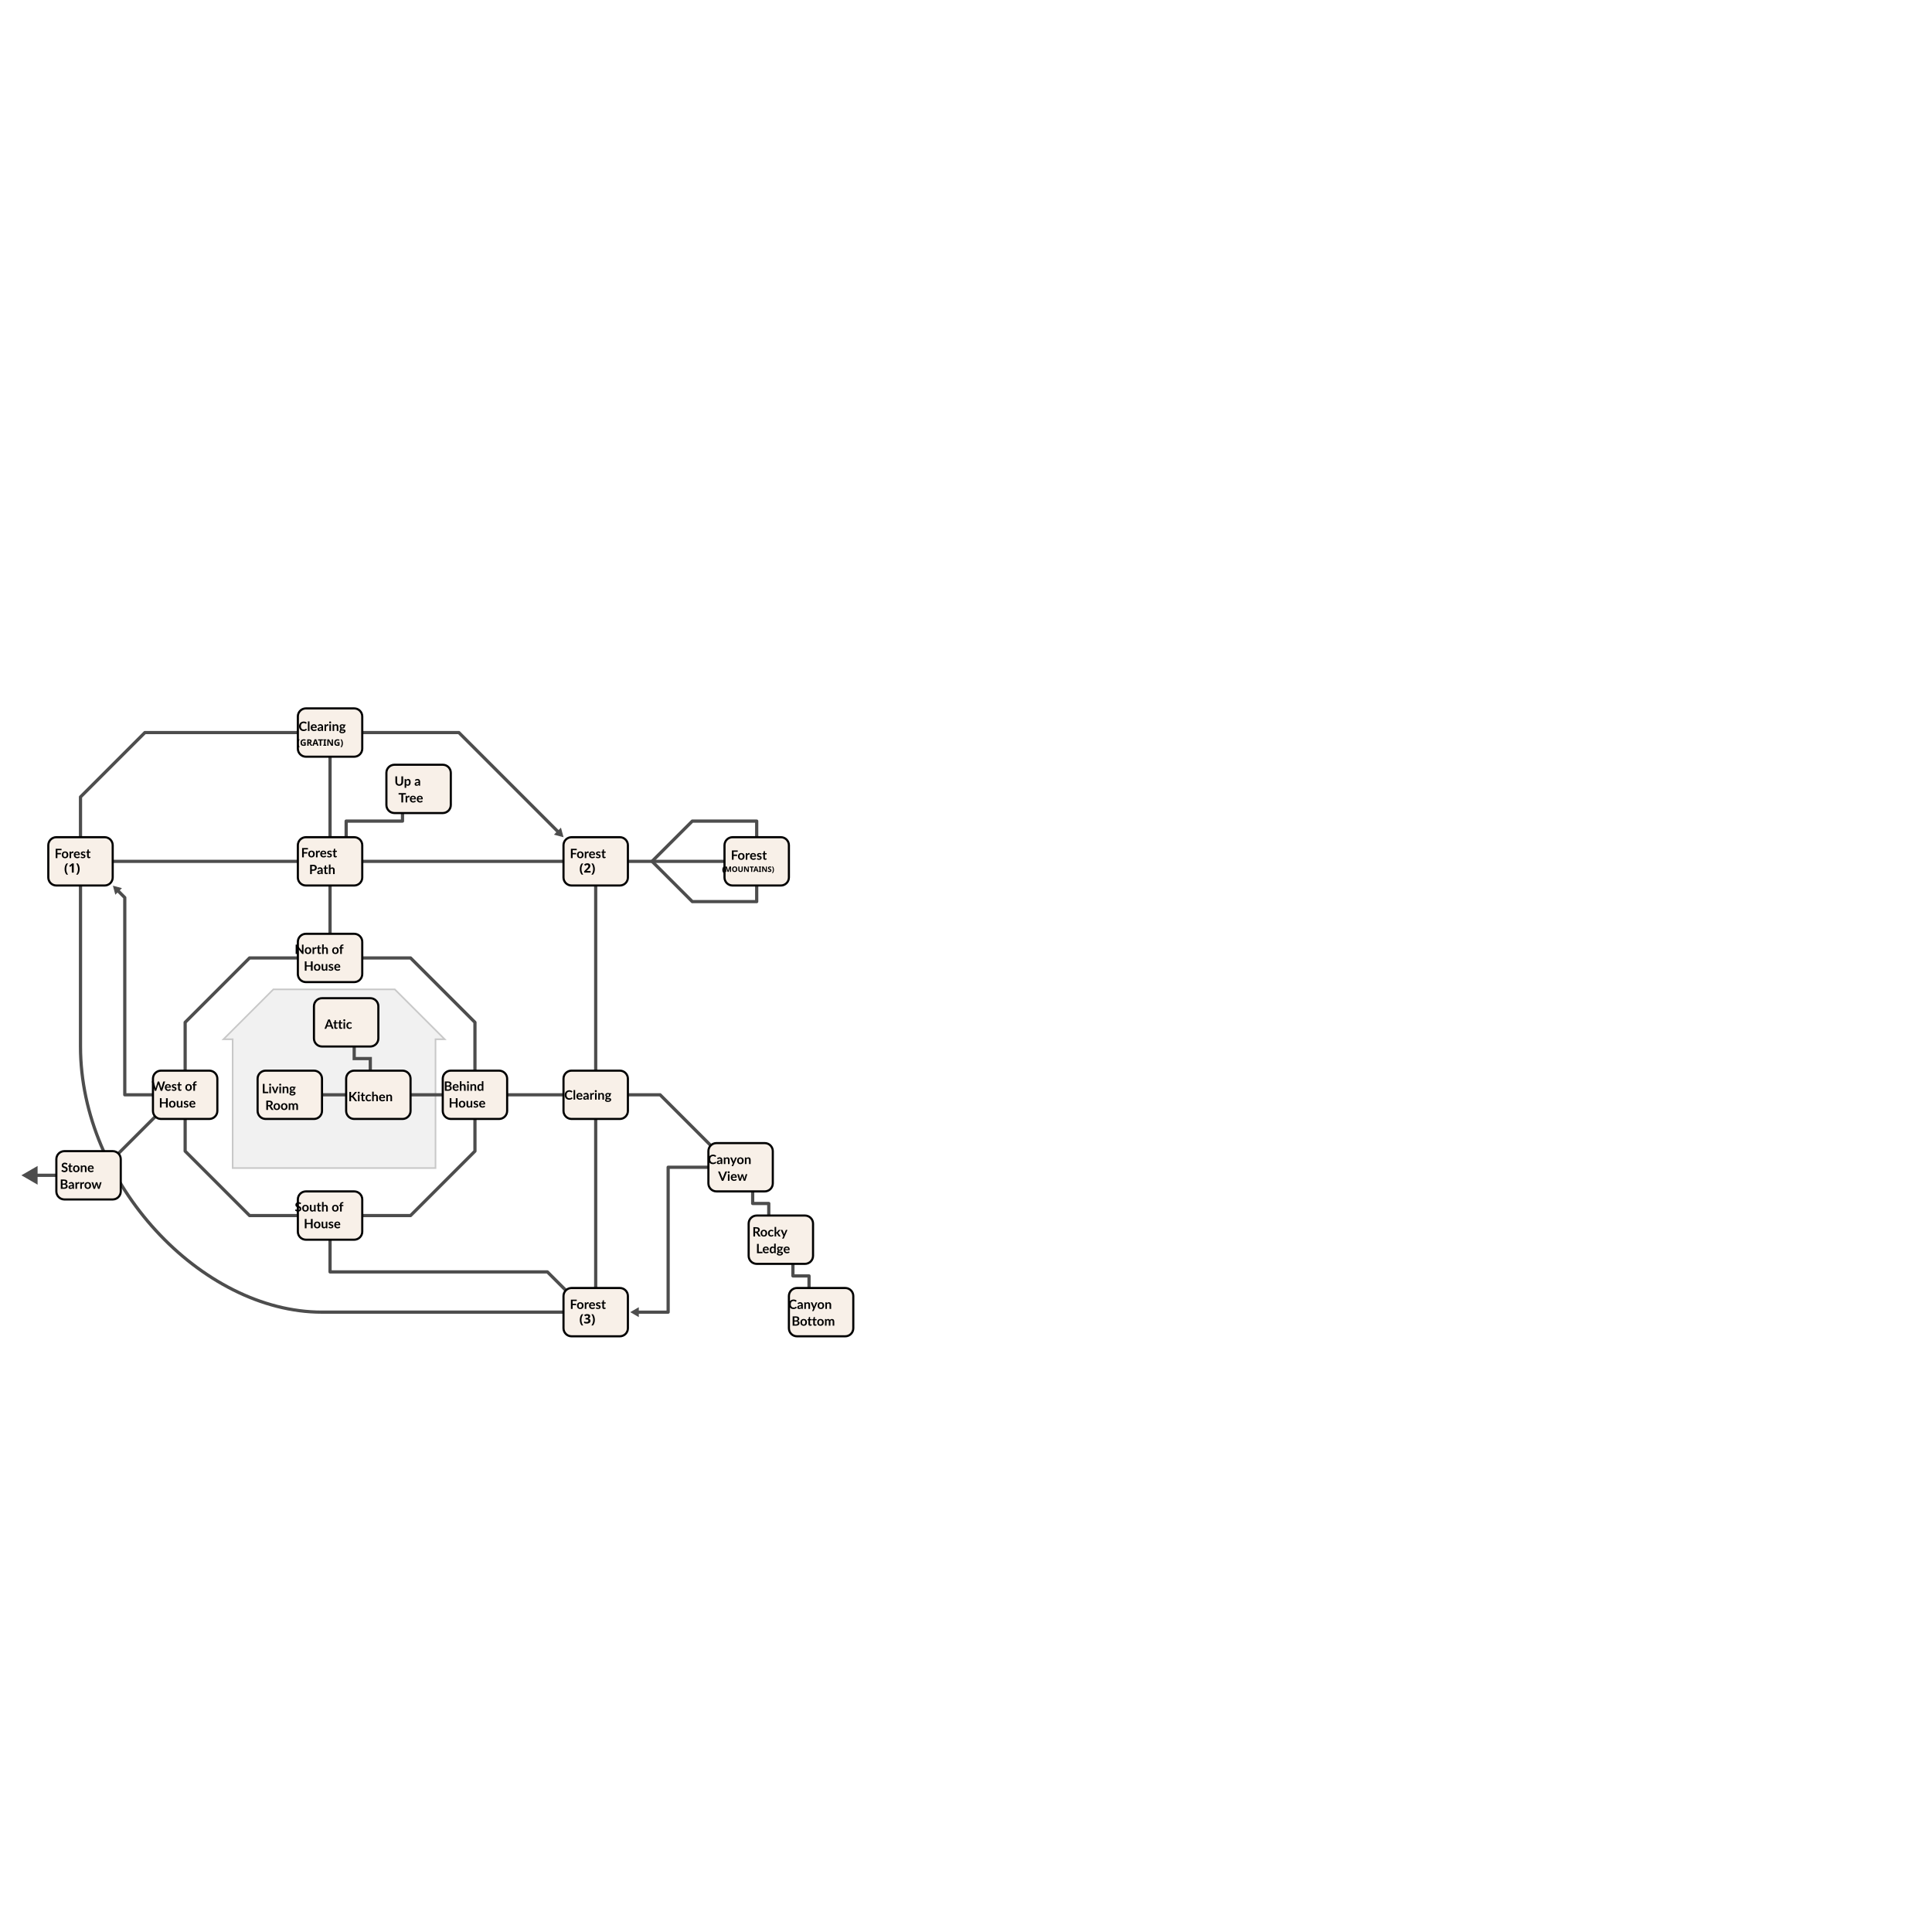
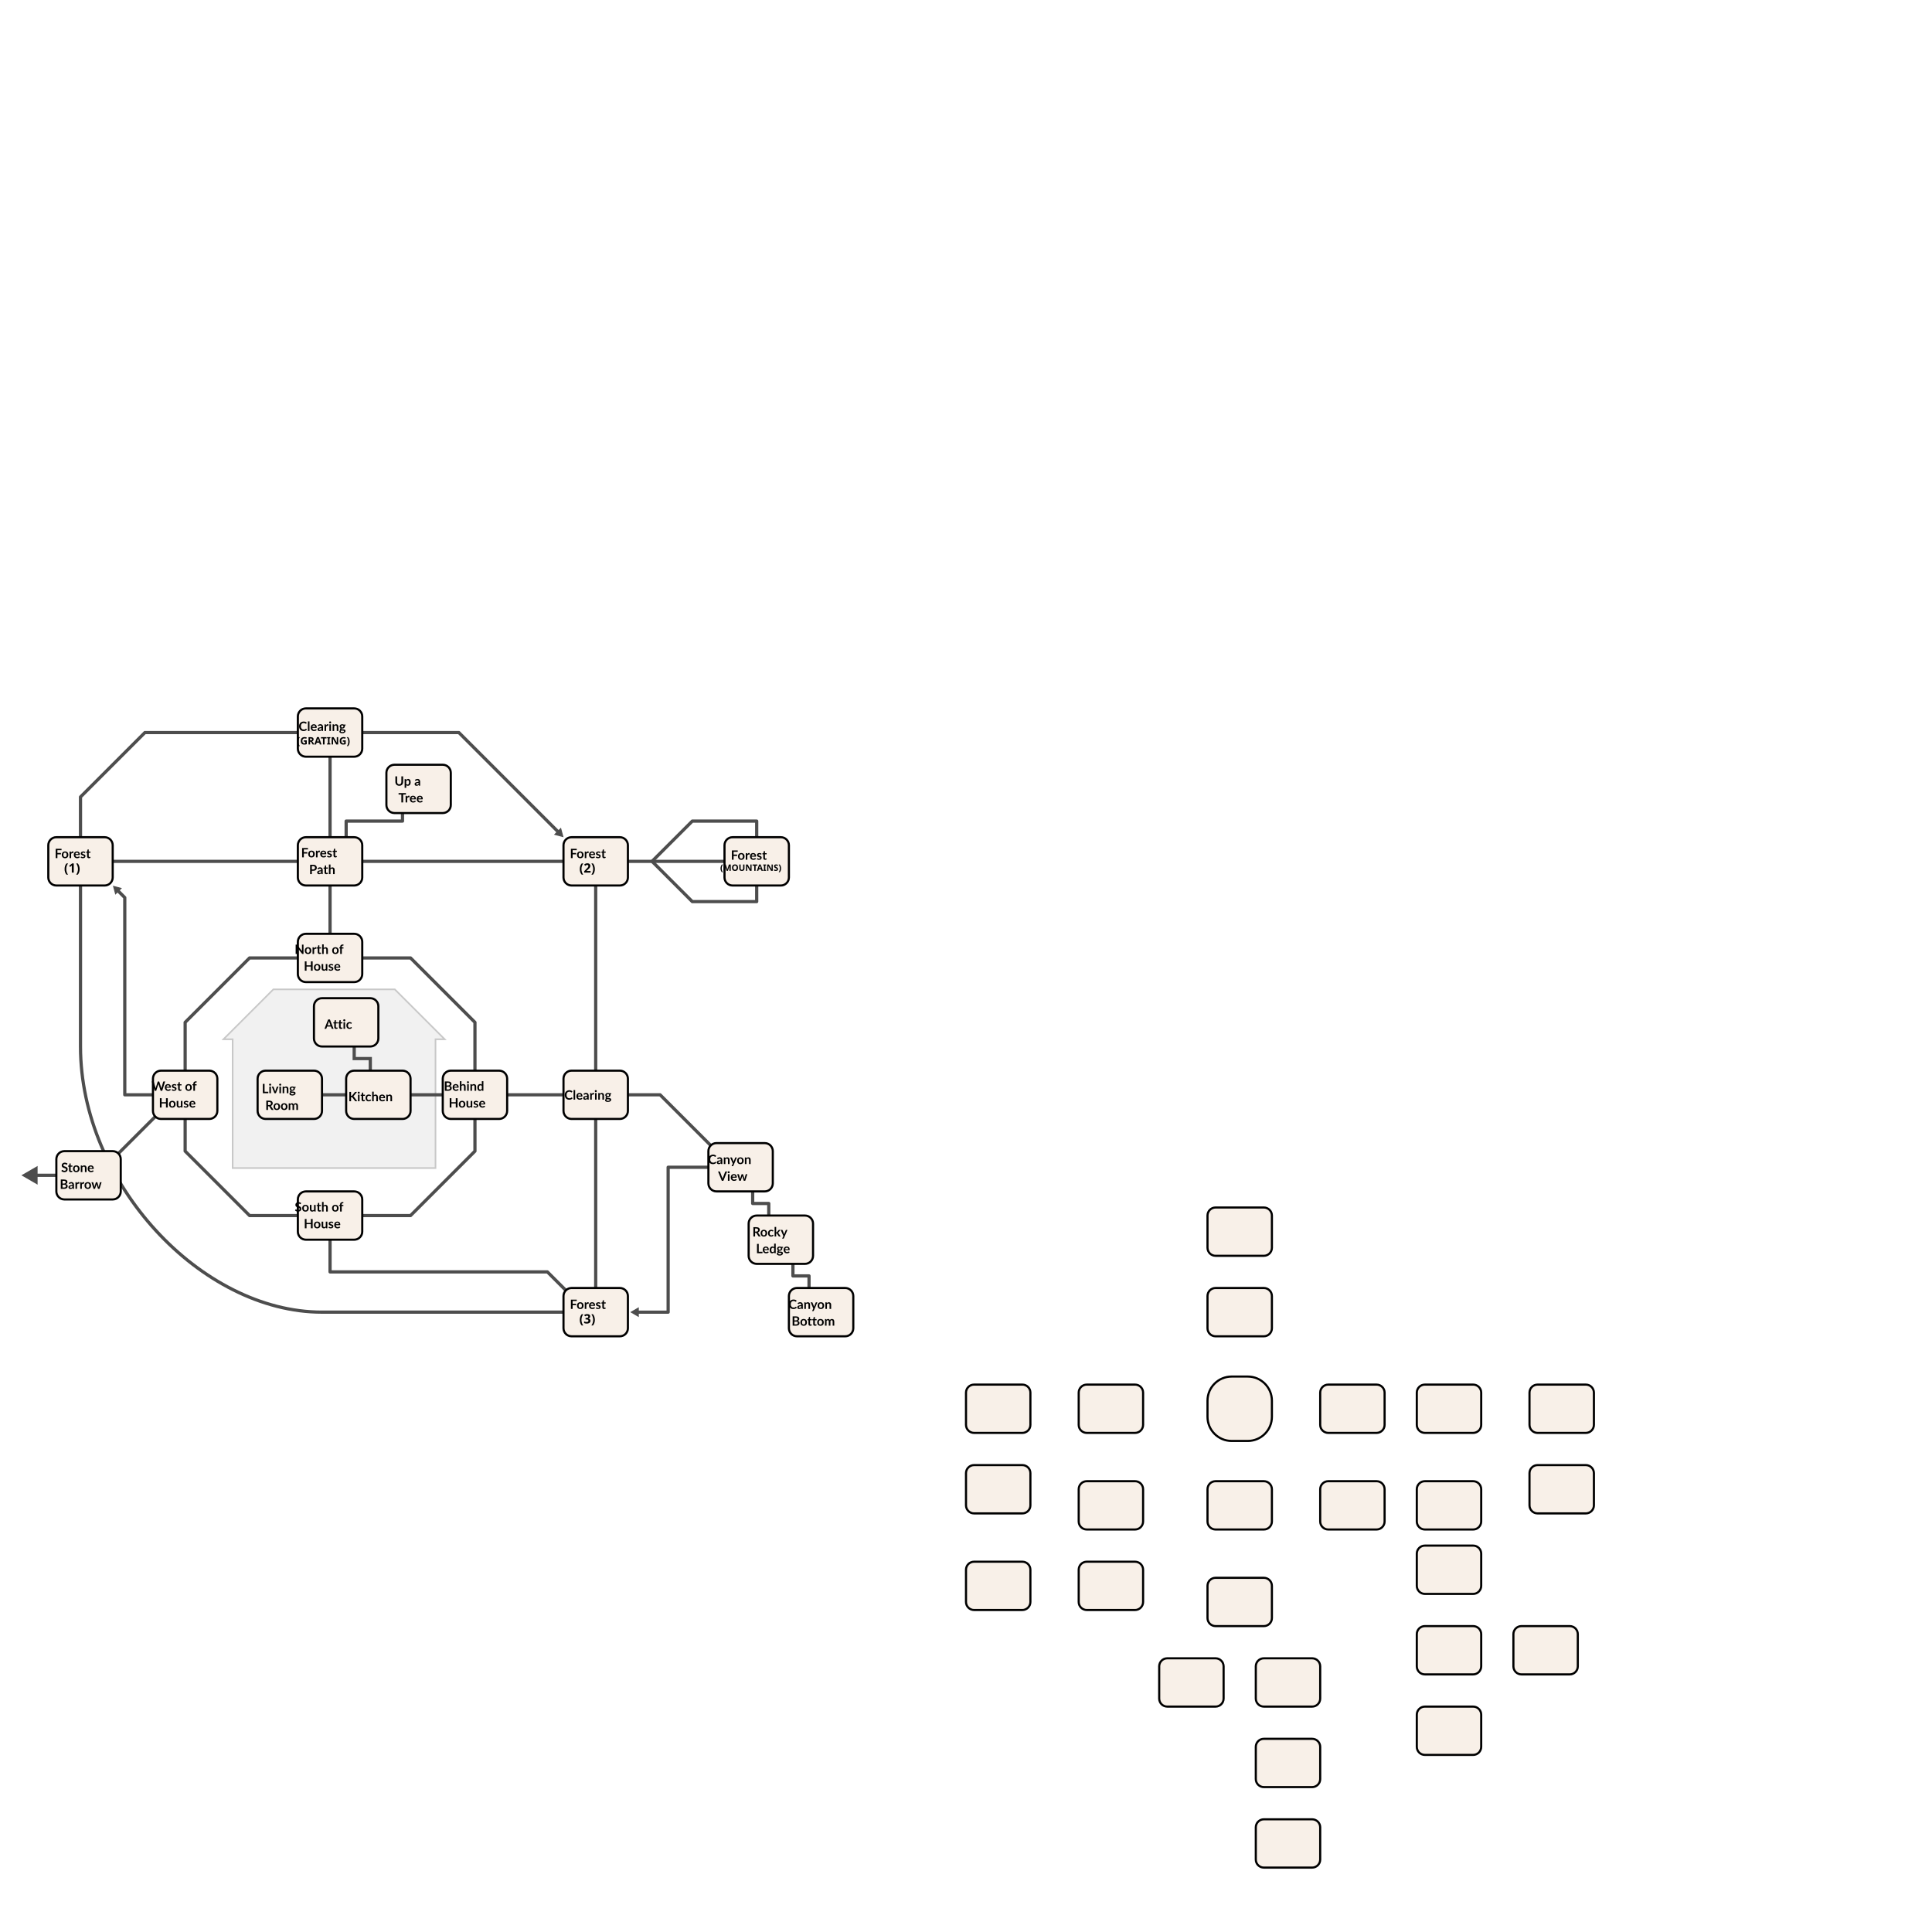
<svg xmlns="http://www.w3.org/2000/svg" width="2400" height="2400" viewBox="0 0 635 635" version="1.1" id="svg1">
  <style id="style1">#roomlayer rect { fill:#F8F0E8; stroke:#000; stroke-width:0.7; }
#roomlayer rect.Selected { fill:#FFD080; }
</style>
  <defs id="defs1">
    <marker style="overflow:visible" id="marker46" refX="0" refY="0" orient="auto-start-reverse" markerWidth="0.5" markerHeight="0.5" viewBox="0 0 1 1" preserveAspectRatio="xMidYMid">
      <path transform="scale(0.5)" style="fill:context-stroke;fill-rule:evenodd;stroke:context-stroke;stroke-width:1pt" d="M 5.77,0 -2.88,5 V -5 Z" id="path46" />
    </marker>
    <marker style="overflow:visible" id="marker45" refX="0" refY="0" orient="auto-start-reverse" markerWidth="0.5" markerHeight="0.5" viewBox="0 0 1 1" preserveAspectRatio="xMidYMid" markerUnits="userSpaceOnUse">
      <path transform="scale(0.5)" style="fill:context-stroke;fill-rule:evenodd;stroke:context-stroke;stroke-width:1pt" d="M 5.77,0 -2.88,5 V -5 Z" id="path45" />
    </marker>
    <marker style="overflow:visible" id="Triangle" refX="0" refY="0" orient="auto-start-reverse" markerWidth="1" markerHeight="1" viewBox="0 0 1 1" preserveAspectRatio="xMidYMid" markerUnits="userSpaceOnUse">
      <path transform="scale(0.5)" style="fill:context-stroke;fill-rule:evenodd;stroke:context-stroke;stroke-width:1pt" d="M 5.77,0 -2.88,5 V -5 Z" id="path135" />
    </marker>
  </defs>
  <g id="decorlayer">
    <path id="rect1" style="opacity:1;fill:#f1f1f1;stroke:#c8c8c8;stroke-width:1.058;paint-order:stroke fill markers" d="m 89.958,325.438 h 39.687 l 15.875,15.875 H 142.875 v 42.333 H 76.729 v -42.333 h -2.646 z" />
  </g>
  <g id="connlayer" style="display:inline">
    <path style="display:inline;fill:none;fill-opacity:1;stroke:#4d4d4d;stroke-width:1.058;stroke-dasharray:none;stroke-opacity:1;paint-order:stroke fill markers" d="m 103.188,359.833 h 10.583" id="path3" />
    <path style="font-variation-settings:normal;opacity:1;vector-effect:none;fill:none;fill-opacity:1;stroke:#4d4d4d;stroke-width:1.058;stroke-linecap:butt;stroke-linejoin:miter;stroke-miterlimit:4;stroke-dasharray:none;stroke-dashoffset:0;stroke-opacity:1;-inkscape-stroke:none;paint-order:stroke fill markers;stop-color:#000000;stop-opacity:1" d="m 121.708,353.219 v -5.292 h -5.292 v -5.292" id="path12" />
    <path style="font-variation-settings:normal;opacity:1;fill:none;fill-opacity:1;stroke:#4d4d4d;stroke-width:1.058;stroke-linecap:butt;stroke-linejoin:round;stroke-miterlimit:4;stroke-dasharray:none;stroke-dashoffset:0;stroke-opacity:1;paint-order:stroke fill markers" d="M 99.219,314.854 H 82.021 l -21.167,21.167 v 42.333 l 21.167,21.167 H 134.938 l 21.167,-21.167 V 336.021 L 134.938,314.854 Z" id="path13" />
    <path style="display:inline;fill:none;fill-opacity:1;stroke:#4d4d4d;stroke-width:1.058;stroke-dasharray:none;stroke-opacity:1;paint-order:stroke fill markers" d="m 132.292,359.833 h 14.552" id="path14" />
    <path style="font-variation-settings:normal;opacity:1;vector-effect:none;fill:none;fill-opacity:1;stroke:#4d4d4d;stroke-width:1.058;stroke-linecap:butt;stroke-linejoin:round;stroke-miterlimit:4;stroke-dasharray:none;stroke-dashoffset:0;stroke-opacity:1;-inkscape-stroke:none;paint-order:stroke fill markers;stop-color:#000000;stop-opacity:1" d="m 108.479,309.563 v -63.5" id="path6" />
    <path style="font-variation-settings:normal;opacity:1;vector-effect:none;fill:none;fill-opacity:1;stroke:#4d4d4d;stroke-width:1.058;stroke-linecap:butt;stroke-linejoin:round;stroke-miterlimit:4;stroke-dasharray:none;stroke-dashoffset:0;stroke-opacity:1;-inkscape-stroke:none;paint-order:stroke fill markers" d="m 113.771,277.813 v -7.938 h 18.521 v -5.292" id="path7" />
    <path style="font-variation-settings:normal;opacity:1;vector-effect:none;fill:none;fill-opacity:1;stroke:#4d4d4d;stroke-width:1.058;stroke-linecap:butt;stroke-linejoin:round;stroke-miterlimit:4;stroke-dasharray:none;stroke-dashoffset:0;stroke-opacity:1;-inkscape-stroke:none;paint-order:stroke fill markers" d="m 34.396,283.104 161.396,0" id="path8" />
    <path style="font-variation-settings:normal;opacity:1;vector-effect:none;fill:none;fill-opacity:1;stroke:#4d4d4d;stroke-width:1.058;stroke-linecap:butt;stroke-linejoin:round;stroke-miterlimit:4;stroke-dasharray:none;stroke-dashoffset:0;stroke-opacity:1;-inkscape-stroke:none;paint-order:stroke fill markers" d="m 195.792,285.75 -1e-5,140.229" id="path9" />
    <path style="font-variation-settings:normal;opacity:1;vector-effect:none;fill:none;fill-opacity:1;stroke:#4d4d4d;stroke-width:1.058;stroke-linecap:butt;stroke-linejoin:round;stroke-miterlimit:4;stroke-dasharray:none;stroke-dashoffset:0;stroke-opacity:1;-inkscape-stroke:none;paint-order:stroke fill markers" d="m 164.042,359.833 h 23.812" id="path10" />
    <path style="font-variation-settings:normal;opacity:1;fill:none;fill-opacity:1;stroke:#4d4d4d;stroke-width:1.058;stroke-linecap:butt;stroke-linejoin:round;stroke-miterlimit:4;stroke-dasharray:none;stroke-dashoffset:0;stroke-opacity:1;marker-end:url(#marker45);paint-order:stroke fill markers" d="m 52.917,359.833 -11.906,0 0,-64.823 -2.646,-2.646" id="path11" />
    <path style="font-variation-settings:normal;opacity:1;vector-effect:none;fill:none;fill-opacity:1;stroke:#4d4d4d;stroke-width:1.058;stroke-linecap:butt;stroke-linejoin:round;stroke-miterlimit:4;stroke-dasharray:none;stroke-dashoffset:0;stroke-opacity:1;-inkscape-stroke:none;paint-order:stroke fill markers" d="m 108.479,404.813 v 13.229 l 71.438,1e-5 7.938,7.938" id="path15" />
    <path style="font-variation-settings:normal;opacity:1;vector-effect:none;fill:none;fill-opacity:1;stroke:#4d4d4d;stroke-width:1.058;stroke-linecap:butt;stroke-linejoin:round;stroke-miterlimit:4;stroke-dasharray:none;stroke-dashoffset:0;stroke-opacity:1;-inkscape-stroke:none;paint-order:stroke fill markers" d="m 203.729,283.104 h 37.042" id="path16" />
    <path style="font-variation-settings:normal;opacity:1;vector-effect:none;fill:none;fill-opacity:1;stroke:#4d4d4d;stroke-width:1.058;stroke-linecap:butt;stroke-linejoin:round;stroke-miterlimit:4;stroke-dasharray:none;stroke-dashoffset:0;stroke-opacity:1;-inkscape-stroke:none;paint-order:stroke fill markers" d="m 248.708,277.813 v -7.938 h -21.167 l -13.229,13.229" id="path17" />
    <path style="font-variation-settings:normal;opacity:1;vector-effect:none;fill:none;fill-opacity:1;stroke:#4d4d4d;stroke-width:1.058;stroke-linecap:butt;stroke-linejoin:round;stroke-miterlimit:4;stroke-dasharray:none;stroke-dashoffset:0;stroke-opacity:1;-inkscape-stroke:none;paint-order:stroke fill markers" d="m 248.708,288.396 v 7.938 H 227.542 L 214.312,283.104" id="path18" />
    <path style="font-variation-settings:normal;opacity:1;vector-effect:none;fill:none;fill-opacity:1;stroke:#4d4d4d;stroke-width:1.058;stroke-linecap:butt;stroke-linejoin:round;stroke-miterlimit:4;stroke-dasharray:none;stroke-dashoffset:0;stroke-opacity:1;-inkscape-stroke:none;paint-order:stroke fill markers;stop-color:#000000;stop-opacity:1" d="m 52.917,365.125 -15.875,15.875" id="path27" />
    <path style="font-variation-settings:normal;opacity:1;vector-effect:none;fill:none;fill-opacity:1;stroke:#4d4d4d;stroke-width:1.058;stroke-linecap:butt;stroke-linejoin:round;stroke-miterlimit:4;stroke-dasharray:none;stroke-dashoffset:0;stroke-opacity:1;-inkscape-stroke:none;marker-end:url(#Triangle);paint-order:stroke fill markers" d="M 21.167,386.292 H 10.583" id="path29" />
    <path style="font-variation-settings:normal;opacity:1;vector-effect:none;fill:none;fill-opacity:1;stroke:#4d4d4d;stroke-width:1.058;stroke-linecap:butt;stroke-linejoin:round;stroke-miterlimit:4;stroke-dasharray:none;stroke-dashoffset:0;stroke-opacity:1;-inkscape-stroke:none;paint-order:stroke fill markers;stop-color:#000000;stop-opacity:1" d="m 203.729,359.833 13.229,0 18.521,18.521" id="path35" />
    <path style="font-variation-settings:normal;opacity:1;vector-effect:none;fill:none;fill-opacity:1;stroke:#4d4d4d;stroke-width:1.058;stroke-linecap:butt;stroke-linejoin:round;stroke-miterlimit:4;stroke-dasharray:none;stroke-dashoffset:0;stroke-opacity:1;-inkscape-stroke:none;paint-order:stroke fill markers" d="m 247.385,390.26 v 5.292 h 5.292 v 5.292" id="path36" />
    <path style="font-variation-settings:normal;opacity:1;vector-effect:none;fill:none;fill-opacity:1;stroke:#4d4d4d;stroke-width:1.058;stroke-linecap:butt;stroke-linejoin:round;stroke-miterlimit:4;stroke-dasharray:none;stroke-dashoffset:0;stroke-opacity:1;-inkscape-stroke:none;paint-order:stroke fill markers" d="m 260.615,414.073 v 5.292 h 5.292 v 5.292" id="path37" />
    <path style="font-variation-settings:normal;opacity:1;vector-effect:none;fill:none;fill-opacity:1;stroke:#4d4d4d;stroke-width:1.058;stroke-linecap:butt;stroke-linejoin:round;stroke-miterlimit:4;stroke-dasharray:none;stroke-dashoffset:0;stroke-opacity:1;-inkscape-stroke:none;paint-order:stroke fill markers;stop-color:#000000;stop-opacity:1" d="m 26.458,288.396 0,55.562 c 0,44.979 39.687,87.312 79.375,87.312 l 82.021,0" id="path40" />
    <path style="opacity:1;vector-effect:none;fill:none;fill-opacity:1;stroke:#4d4d4d;stroke-width:1.058;stroke-linecap:butt;stroke-linejoin:round;stroke-miterlimit:4;stroke-dasharray:none;stroke-dashoffset:0;stroke-opacity:1;-inkscape-stroke:none;paint-order:stroke fill markers;marker-end:url(#marker46)" d="m 235.479,383.646 h -15.875 v 47.625 l -10.583,0" id="path44" />
    <path style="opacity:1;fill:none;fill-opacity:1;stroke:#4d4d4d;stroke-width:1.058;stroke-linecap:butt;stroke-linejoin:round;stroke-miterlimit:4;stroke-dasharray:none;stroke-dashoffset:0;stroke-opacity:1;paint-order:stroke fill markers" d="m 100.542,240.771 -52.917,0 -21.167,21.167 v 15.875" id="path47" />
    <path style="opacity:1;fill:none;fill-opacity:1;stroke:#4d4d4d;stroke-width:1.058;stroke-linecap:butt;stroke-linejoin:round;stroke-miterlimit:4;stroke-dasharray:none;stroke-dashoffset:0;stroke-opacity:1;paint-order:stroke fill markers;font-variation-settings:normal;vector-effect:none;-inkscape-stroke:none;marker-end:url(#marker46);stop-color:#000000;stop-opacity:1" d="m 116.417,240.771 h 34.396 l 33.073,33.073" id="path48" />
  </g>
  <g id="roomlayer" style="display:inline">
    <rect id="r-kitchen" width="21.167" height="15.875" x="113.771" y="351.896" ry="2.646" />
    <rect id="r-living-room" width="21.167" height="15.875" x="84.667" y="351.896" ry="2.646" />
    <rect id="r-attic" width="21.167" height="15.875" x="103.187" y="328.083" ry="2.646" />
    <rect id="r-east-of-house" width="21.167" height="15.875" x="145.521" y="351.896" ry="2.646" />
    <rect id="r-north-of-house" width="21.167" height="15.875" x="97.896" y="306.917" ry="2.646" />
    <rect id="r-south-of-house" width="21.167" height="15.875" x="97.896" y="391.583" ry="2.646" />
    <rect id="r-west-of-house" width="21.167" height="15.875" x="50.271" y="351.896" ry="2.646" />
    <rect id="r-stone-barrow" width="21.167" height="15.875" x="18.521" y="378.354" ry="2.646" style="display:inline;fill:#f8f0e8;stroke:#000000;stroke-width:0.7" />
    <rect id="r-path" width="21.167" height="15.875" x="97.896" y="275.167" ry="2.646" />
    <rect id="r-up-a-tree" width="21.167" height="15.875" x="127" y="251.354" ry="2.646" />
    <rect id="r-grating-clearing" width="21.167" height="15.875" x="97.896" y="232.833" ry="2.646" />
    <rect id="r-forest-1" width="21.167" height="15.875" x="15.875" y="275.167" ry="2.646" />
    <rect id="r-clearing" width="21.167" height="15.875" x="185.208" y="351.896" ry="2.646" style="display:inline;fill:#f8f0e8;stroke:#000000;stroke-width:0.7" />
    <rect id="r-forest-2" width="21.167" height="15.875" x="185.208" y="275.167" ry="2.646" style="display:inline;fill:#f8f0e8;stroke:#000000;stroke-width:0.7" />
    <rect id="r-forest-3" width="21.167" height="15.875" x="185.208" y="423.333" ry="2.646" style="display:inline;fill:#f8f0e8;stroke:#000000;stroke-width:0.7" />
    <rect id="r-mountains" width="21.167" height="15.875" x="238.125" y="275.167" ry="2.646" style="display:inline;fill:#f8f0e8;stroke:#000000;stroke-width:0.7" />
    <rect id="r-canyon-view" width="21.167" height="15.875" x="232.833" y="375.708" ry="2.646" style="display:inline;fill:#f8f0e8;stroke:#000000;stroke-width:0.7" />
    <rect id="r-cliff-middle" width="21.167" height="15.875" x="246.062" y="399.521" ry="2.646" style="display:inline;fill:#f8f0e8;stroke:#000000;stroke-width:0.7" />
    <rect id="r-canyon-bottom" width="21.167" height="15.875" x="259.292" y="423.333" ry="2.646" style="display:inline;fill:#f8f0e8;stroke:#000000;stroke-width:0.7" />
+     <rect id="r-cellar" width="21.167" height="15.875" x="317.5" y="481.542" ry="2.646" style="display:inline;fill:#f8f0e8;stroke:#000000;stroke-width:0.7" />
+     <rect id="r-troll-room" width="21.167" height="15.875" x="317.5" y="455.083" ry="2.646" style="display:inline;fill:#f8f0e8;stroke:#000000;stroke-width:0.7" />
+     <rect id="r-ew-passage" width="21.167" height="15.875" x="354.542" y="455.083" ry="2.646" style="display:inline;fill:#f8f0e8;stroke:#000000;stroke-width:0.7" />
+     <rect id="r-round-room" width="21.167" height="21.167" x="396.875" y="452.438" ry="7.937" style="display:inline;fill:#f8f0e8;stroke:#000000;stroke-width:0.7" />
+     <rect id="r-ns-passage" width="21.167" height="15.875" x="396.875" y="423.333" ry="2.646" style="display:inline;fill:#f8f0e8;stroke:#000000;stroke-width:0.7" />
+     <rect id="r-chasm-room" width="21.167" height="15.875" x="396.875" y="396.875" ry="2.646" style="display:inline;fill:#f8f0e8;stroke:#000000;stroke-width:0.7" />
+     <rect id="r-east-of-chasm" width="21.167" height="15.875" x="317.5" y="513.292" ry="2.646" style="display:inline;fill:#f8f0e8;stroke:#000000;stroke-width:0.7" />
+     <rect id="r-gallery" width="21.167" height="15.875" x="354.542" y="513.292" ry="2.646" style="display:inline;fill:#f8f0e8;stroke:#000000;stroke-width:0.7" />
+     <rect id="r-studio" width="21.167" height="15.875" x="354.542" y="486.833" ry="2.646" style="display:inline;fill:#f8f0e8;stroke:#000000;stroke-width:0.7" />
+     <rect id="r-narrow-passage" width="21.167" height="15.875" x="396.875" y="486.833" ry="2.646" style="display:inline;fill:#f8f0e8;stroke:#000000;stroke-width:0.7" />
+     <rect id="r-mirror-room-2" width="21.167" height="15.875" x="396.875" y="518.583" ry="2.646" style="display:inline;fill:#f8f0e8;stroke:#000000;stroke-width:0.7" />
+     <rect id="r-winding-passage" width="21.167" height="15.875" x="381" y="545.042" ry="2.646" style="display:inline;fill:#f8f0e8;stroke:#000000;stroke-width:0.7" />
+     <rect id="r-tiny-cave" width="21.167" height="15.875" x="412.75" y="545.042" ry="2.646" style="display:inline;fill:#f8f0e8;stroke:#000000;stroke-width:0.7" />
+     <rect id="r-entrance-to-hades" width="21.167" height="15.875" x="412.75" y="571.5" ry="2.646" style="display:inline;fill:#f8f0e8;stroke:#000000;stroke-width:0.7" />
+     <rect id="r-land-of-living-dead" width="21.167" height="15.875" x="412.75" y="597.958" ry="2.646" style="display:inline;fill:#f8f0e8;stroke:#000000;stroke-width:0.7" />
+     <rect id="r-loud-room" width="21.167" height="15.875" x="433.917" y="455.083" ry="2.646" style="display:inline;fill:#f8f0e8;stroke:#000000;stroke-width:0.7" />
+     <rect id="r-engravings-cave" width="21.167" height="15.875" x="433.917" y="486.833" ry="2.646" style="display:inline;fill:#f8f0e8;stroke:#000000;stroke-width:0.7" />
+     <rect id="r-damp-cave" width="21.167" height="15.875" x="465.667" y="455.083" ry="2.646" style="display:inline;fill:#f8f0e8;stroke:#000000;stroke-width:0.7" />
+     <rect id="r-white-cliffs-north" width="21.167" height="15.875" x="502.708" y="455.083" ry="2.646" style="display:inline;fill:#f8f0e8;stroke:#000000;stroke-width:0.7" />
+     <rect id="r-white-cliffs-south" width="21.167" height="15.875" x="502.708" y="481.542" ry="2.646" style="display:inline;fill:#f8f0e8;stroke:#000000;stroke-width:0.7" />
+     <rect id="r-dome-room" width="21.167" height="15.875" x="465.667" y="486.833" ry="2.646" style="display:inline;fill:#f8f0e8;stroke:#000000;stroke-width:0.7" />
+     <rect id="r-torch-room" width="21.167" height="15.875" x="465.667" y="508" ry="2.646" style="display:inline;fill:#f8f0e8;stroke:#000000;stroke-width:0.7" />
+     <rect id="r-north-temple" width="21.167" height="15.875" x="465.667" y="534.458" ry="2.646" style="display:inline;fill:#f8f0e8;stroke:#000000;stroke-width:0.7" />
+     <rect id="r-egypt-room" width="21.167" height="15.875" x="497.417" y="534.458" ry="2.646" style="display:inline;fill:#f8f0e8;stroke:#000000;stroke-width:0.7" />
+     <rect id="r-south-temple" width="21.167" height="15.875" x="465.667" y="560.917" ry="2.646" style="display:inline;fill:#f8f0e8;stroke:#000000;stroke-width:0.7" />
  </g>
  <g id="labellayer" style="display:inline">
    <text xml:space="preserve" style="font-style:normal;font-variant:normal;font-weight:bold;font-stretch:normal;font-size:4.233px;line-height:1.3;font-family:Lato;-inkscape-font-specification:'Lato Bold';font-variant-ligatures:normal;font-variant-position:normal;font-variant-caps:normal;font-variant-numeric:normal;font-variant-alternates:normal;font-variant-east-asian:normal;font-feature-settings:normal;font-variation-settings:normal;text-indent:0;text-align:center;text-decoration-line:none;text-decoration-style:solid;text-decoration-color:#000000;letter-spacing:normal;word-spacing:normal;text-transform:none;writing-mode:lr-tb;direction:ltr;text-orientation:mixed;dominant-baseline:auto;baseline-shift:baseline;text-anchor:middle;white-space:normal;display:inline;opacity:1;vector-effect:none;fill:#000000;fill-opacity:1;stroke:none;stroke-width:1;stroke-linecap:butt;stroke-linejoin:miter;stroke-miterlimit:4;stroke-dasharray:none;stroke-dashoffset:0;stroke-opacity:1;-inkscape-stroke:none;paint-order:stroke fill markers" x="243.417" y="382.587" id="text33">
      <tspan id="tspan33" style="stroke-width:1" x="243.417" y="382.587">Canyon</tspan>
      <tspan style="stroke-width:1" x="243.417" y="388.091" id="tspan34">View</tspan>
    </text>
    <text xml:space="preserve" style="font-weight:bold;font-size:4.233px;line-height:1.3;font-family:Lato;-inkscape-font-specification:'Lato Bold';text-align:center;text-anchor:middle;fill:#000000" x="124.354" y="361.95" id="text1">
      <tspan id="tspan1" x="124.354" y="361.95">Kitchen</tspan>
    </text>
    <text xml:space="preserve" style="font-weight:bold;font-size:4.233px;line-height:1.3;font-family:Lato;-inkscape-font-specification:'Lato Bold';text-align:center;text-anchor:middle;fill:#000000" x="95.25" y="359.304" id="text2">
      <tspan id="tspan2" x="95.25" y="359.304">Living</tspan>
      <tspan x="95.25" y="364.808" id="tspan3">Room</tspan>
    </text>
    <text xml:space="preserve" style="font-weight:bold;font-size:4.233px;line-height:1.3;font-family:Lato;-inkscape-font-specification:'Lato Bold';text-align:center;text-anchor:middle;fill:#000000" x="113.771" y="338.138" id="text4">
      <tspan x="113.771" y="338.138" id="tspan5">Attic</tspan>
    </text>
    <text xml:space="preserve" style="font-weight:bold;font-size:4.233px;line-height:1.3;font-family:Lato;-inkscape-font-specification:'Lato Bold';text-align:center;text-anchor:middle;fill:#000000" x="108.479" y="313.531" id="text5">
      <tspan x="108.479" y="313.531" id="tspan4">North of</tspan>
      <tspan x="108.479" y="319.035" id="tspan6">House</tspan>
    </text>
    <text xml:space="preserve" style="font-weight:bold;font-size:4.233px;line-height:1.3;font-family:Lato;-inkscape-font-specification:'Lato Bold';text-align:center;text-anchor:middle;fill:#000000" x="108.479" y="398.198" id="text8">
      <tspan x="108.479" y="398.198" id="tspan7">South of</tspan>
      <tspan x="108.479" y="403.701" id="tspan8">House</tspan>
    </text>
    <text xml:space="preserve" style="font-weight:bold;font-size:4.233px;line-height:1.3;font-family:Lato;-inkscape-font-specification:'Lato Bold';text-align:center;text-anchor:middle;fill:#000000" x="156.104" y="358.51" id="text10">
      <tspan x="156.104" y="358.51" id="tspan9">Behind</tspan>
      <tspan x="156.104" y="364.014" id="tspan10">House</tspan>
    </text>
    <text xml:space="preserve" style="font-weight:bold;font-size:4.233px;line-height:1.3;font-family:Lato;-inkscape-font-specification:'Lato Bold';text-align:center;text-anchor:middle;fill:#000000" x="60.854" y="358.51" id="text12">
      <tspan x="60.854" y="358.51" id="tspan11">West of</tspan>
      <tspan x="60.854" y="364.014" id="tspan12">House</tspan>
    </text>
    <text xml:space="preserve" style="font-weight:bold;font-size:4.233px;line-height:1.3;font-family:Lato;-inkscape-font-specification:'Lato Bold';text-align:center;text-anchor:middle;display:inline;fill:#000000" x="108.479" y="281.781" id="text4-8">
      <tspan x="108.479" y="281.781" id="tspan5-1">Forest</tspan>
      <tspan x="108.479" y="287.285" id="tspan18">Path</tspan>
    </text>
    <text xml:space="preserve" style="font-style:normal;font-variant:normal;font-weight:bold;font-stretch:normal;font-size:4.233px;line-height:1.3;font-family:Lato;-inkscape-font-specification:'Lato Bold';font-variant-ligatures:normal;font-variant-position:normal;font-variant-caps:normal;font-variant-numeric:normal;font-variant-alternates:normal;font-variant-east-asian:normal;font-feature-settings:normal;font-variation-settings:normal;text-indent:0;text-align:center;text-decoration-line:none;text-decoration-style:solid;text-decoration-color:#000000;letter-spacing:normal;word-spacing:normal;text-transform:none;writing-mode:lr-tb;direction:ltr;text-orientation:mixed;dominant-baseline:auto;baseline-shift:baseline;text-anchor:middle;white-space:normal;opacity:1;vector-effect:none;fill:#000000;fill-opacity:1;stroke:none;stroke-width:1;stroke-linecap:butt;stroke-linejoin:miter;stroke-miterlimit:4;stroke-dasharray:none;stroke-dashoffset:0;stroke-opacity:1;-inkscape-stroke:none;paint-order:stroke fill markers;stop-color:#000000;stop-opacity:1" x="137.583" y="258.233" id="text19">
      <tspan id="tspan19" style="font-style:normal;font-variant:normal;font-weight:bold;font-stretch:normal;font-size:4.233px;line-height:1.3;font-family:Lato;-inkscape-font-specification:'Lato Bold';font-variant-ligatures:normal;font-variant-position:normal;font-variant-caps:normal;font-variant-numeric:normal;font-variant-alternates:normal;font-variant-east-asian:normal;font-feature-settings:normal;font-variation-settings:normal;text-indent:0;text-align:center;text-decoration-line:none;text-decoration-style:solid;text-decoration-color:#000000;letter-spacing:normal;word-spacing:normal;text-transform:none;writing-mode:lr-tb;direction:ltr;text-orientation:mixed;dominant-baseline:auto;baseline-shift:baseline;white-space:normal;vector-effect:none;fill:#000000;fill-opacity:1;stroke:none;stroke-width:1;stroke-linecap:butt;stroke-linejoin:miter;stroke-miterlimit:4;stroke-dasharray:none;stroke-dashoffset:0;stroke-opacity:1;-inkscape-stroke:none;stop-color:#000000;stop-opacity:1" x="137.583" y="258.233">Up a</tspan>
      <tspan style="font-style:normal;font-variant:normal;font-weight:bold;font-stretch:normal;font-size:4.233px;line-height:1.3;font-family:Lato;-inkscape-font-specification:'Lato Bold';font-variant-ligatures:normal;font-variant-position:normal;font-variant-caps:normal;font-variant-numeric:normal;font-variant-alternates:normal;font-variant-east-asian:normal;font-feature-settings:normal;font-variation-settings:normal;text-indent:0;text-align:center;text-decoration-line:none;text-decoration-style:solid;text-decoration-color:#000000;letter-spacing:normal;word-spacing:normal;text-transform:none;writing-mode:lr-tb;direction:ltr;text-orientation:mixed;dominant-baseline:auto;baseline-shift:baseline;white-space:normal;vector-effect:none;fill:#000000;fill-opacity:1;stroke:none;stroke-width:1;stroke-linecap:butt;stroke-linejoin:miter;stroke-miterlimit:4;stroke-dasharray:none;stroke-dashoffset:0;stroke-opacity:1;-inkscape-stroke:none;stop-color:#000000;stop-opacity:1" x="137.583" y="263.737" id="tspan20">Tree</tspan>
    </text>
    <text xml:space="preserve" style="font-style:normal;font-variant:normal;font-weight:bold;font-stretch:normal;font-size:4.233px;line-height:1.3;font-family:Lato;-inkscape-font-specification:'Lato Bold';font-variant-ligatures:normal;font-variant-position:normal;font-variant-caps:normal;font-variant-numeric:normal;font-variant-alternates:normal;font-variant-east-asian:normal;font-feature-settings:normal;font-variation-settings:normal;text-indent:0;text-align:center;text-decoration-line:none;text-decoration-style:solid;text-decoration-color:#000000;letter-spacing:normal;word-spacing:normal;text-transform:none;writing-mode:lr-tb;direction:ltr;text-orientation:mixed;dominant-baseline:auto;baseline-shift:baseline;text-anchor:middle;white-space:normal;opacity:1;vector-effect:none;fill:#000000;fill-opacity:1;stroke:none;stroke-width:1;stroke-linecap:butt;stroke-linejoin:miter;stroke-miterlimit:4;stroke-dasharray:none;stroke-dashoffset:0;stroke-opacity:1;-inkscape-stroke:none;paint-order:stroke fill markers" x="108.479" y="240.242" id="text21">
      <tspan id="tspan21" style="stroke-width:1" x="108.479" y="240.242">Clearing</tspan>
    </text>
    <text xml:space="preserve" style="font-style:normal;font-variant:normal;font-weight:bold;font-stretch:normal;font-size:4.233px;line-height:1.3;font-family:Lato;-inkscape-font-specification:'Lato Bold';font-variant-ligatures:normal;font-variant-position:normal;font-variant-caps:normal;font-variant-numeric:normal;font-variant-alternates:normal;font-variant-east-asian:normal;font-feature-settings:normal;font-variation-settings:normal;text-indent:0;text-align:center;text-decoration-line:none;text-decoration-style:solid;text-decoration-color:#000000;letter-spacing:normal;word-spacing:normal;text-transform:none;writing-mode:lr-tb;direction:ltr;text-orientation:mixed;dominant-baseline:auto;baseline-shift:baseline;text-anchor:middle;white-space:normal;opacity:1;vector-effect:none;fill:#000000;fill-opacity:1;stroke:none;stroke-width:1;stroke-linecap:butt;stroke-linejoin:miter;stroke-miterlimit:4;stroke-dasharray:none;stroke-dashoffset:0;stroke-opacity:1;-inkscape-stroke:none;paint-order:stroke fill markers" x="195.792" y="282.046" id="text22">
      <tspan id="tspan22" style="stroke-width:1" x="195.792" y="282.046">Forest</tspan>
    </text>
    <text xml:space="preserve" style="font-style:normal;font-variant:normal;font-weight:bold;font-stretch:normal;font-size:4.233px;line-height:1.3;font-family:Lato;-inkscape-font-specification:'Lato Bold';font-variant-ligatures:normal;font-variant-position:normal;font-variant-caps:normal;font-variant-numeric:normal;font-variant-alternates:normal;font-variant-east-asian:normal;font-feature-settings:normal;font-variation-settings:normal;text-indent:0;text-align:center;text-decoration-line:none;text-decoration-style:solid;text-decoration-color:#000000;letter-spacing:normal;word-spacing:normal;text-transform:none;writing-mode:lr-tb;direction:ltr;text-orientation:mixed;dominant-baseline:auto;baseline-shift:baseline;text-anchor:middle;white-space:normal;display:inline;vector-effect:none;fill:#000000;fill-opacity:1;stroke:none;stroke-width:1;stroke-linecap:butt;stroke-linejoin:miter;stroke-miterlimit:4;stroke-dasharray:none;stroke-dashoffset:0;stroke-opacity:1;-inkscape-stroke:none;paint-order:stroke fill markers" x="195.792" y="430.212" id="text22-8">
      <tspan id="tspan22-6" style="stroke-width:1" x="195.792" y="430.212">Forest</tspan>
    </text>
    <text xml:space="preserve" style="font-style:normal;font-variant:normal;font-weight:bold;font-stretch:normal;font-size:4.233px;line-height:1.3;font-family:Lato;-inkscape-font-specification:'Lato Bold';font-variant-ligatures:normal;font-variant-position:normal;font-variant-caps:normal;font-variant-numeric:normal;font-variant-alternates:normal;font-variant-east-asian:normal;font-feature-settings:normal;font-variation-settings:normal;text-indent:0;text-align:center;text-decoration-line:none;text-decoration-style:solid;text-decoration-color:#000000;letter-spacing:normal;word-spacing:normal;text-transform:none;writing-mode:lr-tb;direction:ltr;text-orientation:mixed;dominant-baseline:auto;baseline-shift:baseline;text-anchor:middle;white-space:normal;opacity:1;vector-effect:none;fill:#000000;fill-opacity:1;stroke:none;stroke-width:1;stroke-linecap:butt;stroke-linejoin:miter;stroke-miterlimit:4;stroke-dasharray:none;stroke-dashoffset:0;stroke-opacity:1;-inkscape-stroke:none;paint-order:stroke fill markers" x="26.458" y="282.046" id="text23">
      <tspan id="tspan23" style="stroke-width:1" x="26.458" y="282.046">Forest</tspan>
    </text>
    <text xml:space="preserve" style="font-style:normal;font-variant:normal;font-weight:bold;font-stretch:normal;font-size:4.233px;line-height:1.3;font-family:Lato;-inkscape-font-specification:'Lato Bold';font-variant-ligatures:normal;font-variant-position:normal;font-variant-caps:normal;font-variant-numeric:normal;font-variant-alternates:normal;font-variant-east-asian:normal;font-feature-settings:normal;font-variation-settings:normal;text-indent:0;text-align:center;text-decoration-line:none;text-decoration-style:solid;text-decoration-color:#000000;letter-spacing:normal;word-spacing:normal;text-transform:none;writing-mode:lr-tb;direction:ltr;text-orientation:mixed;dominant-baseline:auto;baseline-shift:baseline;text-anchor:middle;white-space:normal;opacity:1;vector-effect:none;fill:#000000;fill-opacity:1;stroke:none;stroke-width:1;stroke-linecap:butt;stroke-linejoin:miter;stroke-miterlimit:4;stroke-dasharray:none;stroke-dashoffset:0;stroke-opacity:1;-inkscape-stroke:none;paint-order:stroke fill markers" x="29.104" y="385.233" id="text24">
      <tspan id="tspan24" style="stroke-width:1" x="29.104" y="385.233">Stone</tspan>
      <tspan style="stroke-width:1" x="29.104" y="390.737" id="tspan25">Barrow</tspan>
    </text>
    <text xml:space="preserve" style="font-style:normal;font-variant:normal;font-weight:bold;font-stretch:normal;font-size:4.233px;line-height:1.3;font-family:Lato;-inkscape-font-specification:'Lato Bold';font-variant-ligatures:normal;font-variant-position:normal;font-variant-caps:normal;font-variant-numeric:normal;font-variant-alternates:normal;font-variant-east-asian:normal;font-feature-settings:normal;font-variation-settings:normal;text-indent:0;text-align:center;text-decoration-line:none;text-decoration-style:solid;text-decoration-color:#000000;letter-spacing:normal;word-spacing:normal;text-transform:none;writing-mode:lr-tb;direction:ltr;text-orientation:mixed;dominant-baseline:auto;baseline-shift:baseline;text-anchor:middle;white-space:normal;opacity:1;vector-effect:none;fill:#000000;fill-opacity:1;stroke:none;stroke-width:1;stroke-linecap:butt;stroke-linejoin:miter;stroke-miterlimit:4;stroke-dasharray:none;stroke-dashoffset:0;stroke-opacity:1;-inkscape-stroke:none;paint-order:stroke fill markers;stop-color:#000000;stop-opacity:1" x="248.708" y="282.575" id="text30">
      <tspan id="tspan30" style="font-style:normal;font-variant:normal;font-weight:bold;font-stretch:normal;font-size:4.233px;line-height:1.3;font-family:Lato;-inkscape-font-specification:'Lato Bold';font-variant-ligatures:normal;font-variant-position:normal;font-variant-caps:normal;font-variant-numeric:normal;font-variant-alternates:normal;font-variant-east-asian:normal;font-feature-settings:normal;font-variation-settings:normal;text-indent:0;text-align:center;text-decoration-line:none;text-decoration-style:solid;text-decoration-color:#000000;letter-spacing:normal;word-spacing:normal;text-transform:none;writing-mode:lr-tb;direction:ltr;text-orientation:mixed;dominant-baseline:auto;baseline-shift:baseline;white-space:normal;vector-effect:none;fill:#000000;fill-opacity:1;stroke:none;stroke-width:1;stroke-linecap:butt;stroke-linejoin:miter;stroke-miterlimit:4;stroke-dasharray:none;stroke-dashoffset:0;stroke-opacity:1;-inkscape-stroke:none;paint-order:stroke fill markers;stop-color:#000000;stop-opacity:1" x="248.708" y="282.575">Forest</tspan>
    </text>
-     <text xml:space="preserve" style="font-style:normal;font-variant:normal;font-weight:bold;font-stretch:normal;font-size:4.233px;line-height:1.3;font-family:'Courier Prime';-inkscape-font-specification:'Courier Prime, Bold';font-variant-ligatures:normal;font-variant-position:normal;font-variant-caps:normal;font-variant-numeric:normal;font-variant-alternates:normal;font-variant-east-asian:normal;text-indent:0;text-align:center;text-decoration-line:none;text-decoration-style:solid;text-decoration-color:#000000;letter-spacing:normal;word-spacing:normal;text-transform:none;writing-mode:lr-tb;direction:ltr;text-orientation:mixed;dominant-baseline:auto;baseline-shift:baseline;text-anchor:middle;white-space:normal;opacity:1;vector-effect:none;fill:#000000;fill-opacity:1;stroke:none;stroke-width:0.584;stroke-linecap:butt;stroke-linejoin:miter;stroke-miterlimit:4;stroke-dasharray:none;stroke-dashoffset:0;stroke-opacity:1;-inkscape-stroke:none;paint-order:stroke fill markers" x="248.652" y="286.563" id="text31">
-       <tspan id="tspan31" style="font-style:normal;font-variant:normal;font-weight:bold;font-stretch:normal;font-size:2.473px;font-family:'Courier Prime';-inkscape-font-specification:'Courier Prime, Bold';font-variant-ligatures:normal;font-variant-caps:normal;font-variant-numeric:normal;font-variant-east-asian:normal;stroke-width:0.584" x="248.652" y="286.563">(MOUNTAINS)</tspan>
+     <text xml:space="preserve" style="font-style:normal;font-variant:normal;font-weight:bold;font-stretch:normal;font-size:2.899px;line-height:1.3;font-family:'Courier Prime';-inkscape-font-specification:'Courier Prime, Bold';font-variant-ligatures:normal;font-variant-position:normal;font-variant-caps:normal;font-variant-numeric:normal;font-variant-alternates:normal;font-variant-east-asian:normal;text-indent:0;text-align:center;text-decoration-line:none;text-decoration-style:solid;text-decoration-color:#000000;letter-spacing:normal;word-spacing:normal;text-transform:none;writing-mode:lr-tb;direction:ltr;text-orientation:mixed;dominant-baseline:auto;baseline-shift:baseline;text-anchor:middle;white-space:normal;opacity:1;vector-effect:none;fill:#000000;fill-opacity:1;stroke:none;stroke-width:0.4;stroke-linecap:butt;stroke-linejoin:miter;stroke-miterlimit:4;stroke-dasharray:none;stroke-dashoffset:0;stroke-opacity:1;-inkscape-stroke:none;paint-order:stroke fill markers" x="248.652" y="286.225" id="text31">
+       <tspan id="tspan31" x="248.652" y="286.225" style="stroke-width:0.4">(MOUNTAINS)</tspan>
    </text>
    <text xml:space="preserve" style="font-style:normal;font-variant:normal;font-weight:bold;font-stretch:normal;font-size:4.233px;line-height:1.3;font-family:Lato;-inkscape-font-specification:'Lato Bold';font-variant-ligatures:normal;font-variant-position:normal;font-variant-caps:normal;font-variant-numeric:normal;font-variant-alternates:normal;font-variant-east-asian:normal;font-feature-settings:normal;font-variation-settings:normal;text-indent:0;text-align:center;text-decoration-line:none;text-decoration-style:solid;text-decoration-color:#000000;letter-spacing:normal;word-spacing:normal;text-transform:none;writing-mode:lr-tb;direction:ltr;text-orientation:mixed;dominant-baseline:auto;baseline-shift:baseline;text-anchor:middle;white-space:normal;opacity:1;vector-effect:none;fill:#000000;fill-opacity:1;stroke:none;stroke-width:1;stroke-linecap:butt;stroke-linejoin:miter;stroke-miterlimit:4;stroke-dasharray:none;stroke-dashoffset:0;stroke-opacity:1;-inkscape-stroke:none;paint-order:stroke fill markers;stop-color:#000000;stop-opacity:1" x="195.792" y="361.421" id="text32">
      <tspan id="tspan32" style="font-style:normal;font-variant:normal;font-weight:bold;font-stretch:normal;font-size:4.233px;line-height:1.3;font-family:Lato;-inkscape-font-specification:'Lato Bold';font-variant-ligatures:normal;font-variant-position:normal;font-variant-caps:normal;font-variant-numeric:normal;font-variant-alternates:normal;font-variant-east-asian:normal;font-feature-settings:normal;font-variation-settings:normal;text-indent:0;text-align:center;text-decoration-line:none;text-decoration-style:solid;text-decoration-color:#000000;letter-spacing:normal;word-spacing:normal;text-transform:none;writing-mode:lr-tb;direction:ltr;text-orientation:mixed;dominant-baseline:auto;baseline-shift:baseline;white-space:normal;vector-effect:none;fill:#000000;fill-opacity:1;stroke:none;stroke-width:1;stroke-linecap:butt;stroke-linejoin:miter;stroke-miterlimit:4;stroke-dasharray:none;stroke-dashoffset:0;stroke-opacity:1;-inkscape-stroke:none;paint-order:stroke fill markers;stop-color:#000000;stop-opacity:1" x="195.792" y="361.421">Clearing</tspan>
    </text>
    <text xml:space="preserve" style="font-style:normal;font-variant:normal;font-weight:bold;font-stretch:normal;font-size:4.233px;line-height:1.3;font-family:Lato;-inkscape-font-specification:'Lato Bold';font-variant-ligatures:normal;font-variant-position:normal;font-variant-caps:normal;font-variant-numeric:normal;font-variant-alternates:normal;font-variant-east-asian:normal;font-feature-settings:normal;font-variation-settings:normal;text-indent:0;text-align:center;text-decoration-line:none;text-decoration-style:solid;text-decoration-color:#000000;letter-spacing:normal;word-spacing:normal;text-transform:none;writing-mode:lr-tb;direction:ltr;text-orientation:mixed;dominant-baseline:auto;baseline-shift:baseline;text-anchor:middle;white-space:normal;opacity:1;vector-effect:none;fill:#000000;fill-opacity:1;stroke:none;stroke-width:1;stroke-linecap:butt;stroke-linejoin:miter;stroke-miterlimit:4;stroke-dasharray:none;stroke-dashoffset:0;stroke-opacity:1;-inkscape-stroke:none;paint-order:stroke fill markers;stop-color:#000000;stop-opacity:1" x="256.646" y="406.4" id="text37">
      <tspan id="tspan37" style="font-style:normal;font-variant:normal;font-weight:bold;font-stretch:normal;font-size:4.233px;line-height:1.3;font-family:Lato;-inkscape-font-specification:'Lato Bold';font-variant-ligatures:normal;font-variant-position:normal;font-variant-caps:normal;font-variant-numeric:normal;font-variant-alternates:normal;font-variant-east-asian:normal;font-feature-settings:normal;font-variation-settings:normal;text-indent:0;text-align:center;text-decoration-line:none;text-decoration-style:solid;text-decoration-color:#000000;letter-spacing:normal;word-spacing:normal;text-transform:none;writing-mode:lr-tb;direction:ltr;text-orientation:mixed;dominant-baseline:auto;baseline-shift:baseline;white-space:normal;vector-effect:none;fill:#000000;fill-opacity:1;stroke:none;stroke-width:1;stroke-linecap:butt;stroke-linejoin:miter;stroke-miterlimit:4;stroke-dasharray:none;stroke-dashoffset:0;stroke-opacity:1;-inkscape-stroke:none;paint-order:stroke fill markers;stop-color:#000000;stop-opacity:1" x="256.646" y="406.4">Rocky</tspan>
      <tspan style="font-style:normal;font-variant:normal;font-weight:bold;font-stretch:normal;font-size:4.233px;line-height:1.3;font-family:Lato;-inkscape-font-specification:'Lato Bold';font-variant-ligatures:normal;font-variant-position:normal;font-variant-caps:normal;font-variant-numeric:normal;font-variant-alternates:normal;font-variant-east-asian:normal;font-feature-settings:normal;font-variation-settings:normal;text-indent:0;text-align:center;text-decoration-line:none;text-decoration-style:solid;text-decoration-color:#000000;letter-spacing:normal;word-spacing:normal;text-transform:none;writing-mode:lr-tb;direction:ltr;text-orientation:mixed;dominant-baseline:auto;baseline-shift:baseline;white-space:normal;vector-effect:none;fill:#000000;fill-opacity:1;stroke:none;stroke-width:1;stroke-linecap:butt;stroke-linejoin:miter;stroke-miterlimit:4;stroke-dasharray:none;stroke-dashoffset:0;stroke-opacity:1;-inkscape-stroke:none;paint-order:stroke fill markers;stop-color:#000000;stop-opacity:1" x="256.646" y="411.903" id="tspan38">Ledge</tspan>
    </text>
    <text xml:space="preserve" style="font-style:normal;font-variant:normal;font-weight:bold;font-stretch:normal;font-size:4.233px;line-height:1.3;font-family:Lato;-inkscape-font-specification:'Lato Bold';font-variant-ligatures:normal;font-variant-position:normal;font-variant-caps:normal;font-variant-numeric:normal;font-variant-alternates:normal;font-variant-east-asian:normal;font-feature-settings:normal;font-variation-settings:normal;text-indent:0;text-align:center;text-decoration-line:none;text-decoration-style:solid;text-decoration-color:#000000;letter-spacing:normal;word-spacing:normal;text-transform:none;writing-mode:lr-tb;direction:ltr;text-orientation:mixed;dominant-baseline:auto;baseline-shift:baseline;text-anchor:middle;white-space:normal;opacity:1;vector-effect:none;fill:#000000;fill-opacity:1;stroke:none;stroke-width:1;stroke-linecap:butt;stroke-linejoin:miter;stroke-miterlimit:4;stroke-dasharray:none;stroke-dashoffset:0;stroke-opacity:1;-inkscape-stroke:none;paint-order:stroke fill markers" x="269.875" y="430.212" id="text39">
      <tspan id="tspan39" style="stroke-width:1" x="269.875" y="430.212">Canyon</tspan>
      <tspan style="stroke-width:1" x="269.875" y="435.716" id="tspan40">Bottom</tspan>
    </text>
    <text xml:space="preserve" style="font-style:normal;font-variant:normal;font-weight:bold;font-stretch:normal;font-size:4.233px;line-height:1.3;font-family:'Courier Prime';-inkscape-font-specification:'Courier Prime, Bold';font-variant-ligatures:normal;font-variant-position:normal;font-variant-caps:normal;font-variant-numeric:normal;font-variant-alternates:normal;font-variant-east-asian:normal;text-indent:0;text-align:center;text-decoration-line:none;text-decoration-style:solid;text-decoration-color:#000000;letter-spacing:normal;word-spacing:normal;text-transform:none;writing-mode:lr-tb;direction:ltr;text-orientation:mixed;dominant-baseline:auto;baseline-shift:baseline;text-anchor:middle;white-space:normal;opacity:1;vector-effect:none;fill:#000000;fill-opacity:1;stroke:none;stroke-width:1;stroke-linecap:butt;stroke-linejoin:miter;stroke-miterlimit:4;stroke-dasharray:none;stroke-dashoffset:0;stroke-opacity:1;-inkscape-stroke:none;paint-order:stroke fill markers" x="26.458" y="286.808" id="text41">
      <tspan id="tspan41" style="font-style:normal;font-variant:normal;font-weight:bold;font-stretch:normal;font-size:4.233px;font-family:'Courier Prime';-inkscape-font-specification:'Courier Prime, Bold';font-variant-ligatures:normal;font-variant-caps:normal;font-variant-numeric:normal;font-variant-east-asian:normal;stroke-width:1" x="26.458" y="286.808">(1)</tspan>
    </text>
    <text xml:space="preserve" style="font-style:normal;font-variant:normal;font-weight:bold;font-stretch:normal;font-size:4.233px;line-height:1.3;font-family:'Courier Prime';-inkscape-font-specification:'Courier Prime, Bold';font-variant-ligatures:normal;font-variant-position:normal;font-variant-caps:normal;font-variant-numeric:normal;font-variant-alternates:normal;font-variant-east-asian:normal;text-indent:0;text-align:center;text-decoration-line:none;text-decoration-style:solid;text-decoration-color:#000000;letter-spacing:normal;word-spacing:normal;text-transform:none;writing-mode:lr-tb;direction:ltr;text-orientation:mixed;dominant-baseline:auto;baseline-shift:baseline;text-anchor:middle;white-space:normal;opacity:1;vector-effect:none;fill:#000000;fill-opacity:1;stroke:none;stroke-width:1;stroke-linecap:butt;stroke-linejoin:miter;stroke-miterlimit:4;stroke-dasharray:none;stroke-dashoffset:0;stroke-opacity:1;-inkscape-stroke:none;paint-order:stroke fill markers" x="195.792" y="434.975" id="text42">
      <tspan id="tspan42" style="font-style:normal;font-variant:normal;font-weight:bold;font-stretch:normal;font-size:4.233px;font-family:'Courier Prime';-inkscape-font-specification:'Courier Prime, Bold';font-variant-ligatures:normal;font-variant-caps:normal;font-variant-numeric:normal;font-variant-east-asian:normal;stroke-width:1" x="195.792" y="434.975">(3)</tspan>
    </text>
    <text xml:space="preserve" style="font-style:normal;font-variant:normal;font-weight:bold;font-stretch:normal;font-size:4.233px;line-height:1.3;font-family:'Courier Prime';-inkscape-font-specification:'Courier Prime, Bold';font-variant-ligatures:normal;font-variant-position:normal;font-variant-caps:normal;font-variant-numeric:normal;font-variant-alternates:normal;font-variant-east-asian:normal;text-indent:0;text-align:center;text-decoration-line:none;text-decoration-style:solid;text-decoration-color:#000000;letter-spacing:normal;word-spacing:normal;text-transform:none;writing-mode:lr-tb;direction:ltr;text-orientation:mixed;dominant-baseline:auto;baseline-shift:baseline;text-anchor:middle;white-space:normal;opacity:1;vector-effect:none;fill:#000000;fill-opacity:1;stroke:none;stroke-width:1;stroke-linecap:butt;stroke-linejoin:miter;stroke-miterlimit:4;stroke-dasharray:none;stroke-dashoffset:0;stroke-opacity:1;-inkscape-stroke:none;paint-order:stroke fill markers" x="195.792" y="286.808" id="text43">
      <tspan id="tspan43" style="font-style:normal;font-variant:normal;font-weight:bold;font-stretch:normal;font-size:4.233px;font-family:'Courier Prime';-inkscape-font-specification:'Courier Prime, Bold';font-variant-ligatures:normal;font-variant-caps:normal;font-variant-numeric:normal;font-variant-east-asian:normal;stroke-width:1" x="195.792" y="286.808">(2)</tspan>
    </text>
-     <text xml:space="preserve" style="font-style:normal;font-variant:normal;font-weight:bold;font-stretch:normal;font-size:5.026px;line-height:1.3;font-family:'Courier Prime';-inkscape-font-specification:'Courier Prime, Bold';font-variant-ligatures:normal;font-variant-position:normal;font-variant-caps:normal;font-variant-numeric:normal;font-variant-alternates:normal;font-variant-east-asian:normal;text-indent:0;text-align:center;text-decoration-line:none;text-decoration-style:solid;text-decoration-color:#000000;letter-spacing:normal;word-spacing:normal;text-transform:none;writing-mode:lr-tb;direction:ltr;text-orientation:mixed;dominant-baseline:auto;baseline-shift:baseline;text-anchor:middle;white-space:normal;opacity:1;vector-effect:none;fill:#000000;fill-opacity:1;stroke:none;stroke-width:0.693;stroke-linecap:butt;stroke-linejoin:miter;stroke-miterlimit:4;stroke-dasharray:none;stroke-dashoffset:0;stroke-opacity:1;-inkscape-stroke:none;paint-order:stroke fill markers" x="108.479" y="245.108" id="text44">
-       <tspan id="tspan44" style="font-style:normal;font-variant:normal;font-weight:bold;font-stretch:normal;font-size:2.935px;font-family:'Courier Prime';-inkscape-font-specification:'Courier Prime, Bold';font-variant-ligatures:normal;font-variant-caps:normal;font-variant-numeric:normal;font-variant-east-asian:normal;stroke-width:0.693" x="108.479" y="245.108">(GRATING)</tspan>
+     <text xml:space="preserve" style="font-style:normal;font-variant:normal;font-weight:bold;font-stretch:normal;font-size:3.38px;line-height:1.3;font-family:'Courier Prime';-inkscape-font-specification:'Courier Prime, Bold';font-variant-ligatures:normal;font-variant-position:normal;font-variant-caps:normal;font-variant-numeric:normal;font-variant-alternates:normal;font-variant-east-asian:normal;text-indent:0;text-align:center;text-decoration-line:none;text-decoration-style:solid;text-decoration-color:#000000;letter-spacing:normal;word-spacing:normal;text-transform:none;writing-mode:lr-tb;direction:ltr;text-orientation:mixed;dominant-baseline:auto;baseline-shift:baseline;text-anchor:middle;white-space:normal;opacity:1;vector-effect:none;fill:#000000;fill-opacity:1;stroke:none;stroke-width:0.466;stroke-linecap:butt;stroke-linejoin:miter;stroke-miterlimit:4;stroke-dasharray:none;stroke-dashoffset:0;stroke-opacity:1;-inkscape-stroke:none;paint-order:stroke fill markers" x="108.479" y="244.691" id="text44">
+       <tspan id="tspan44" x="108.479" y="244.691" style="stroke-width:0.466">(GRATING)</tspan>
    </text>
  </g>
</svg>
